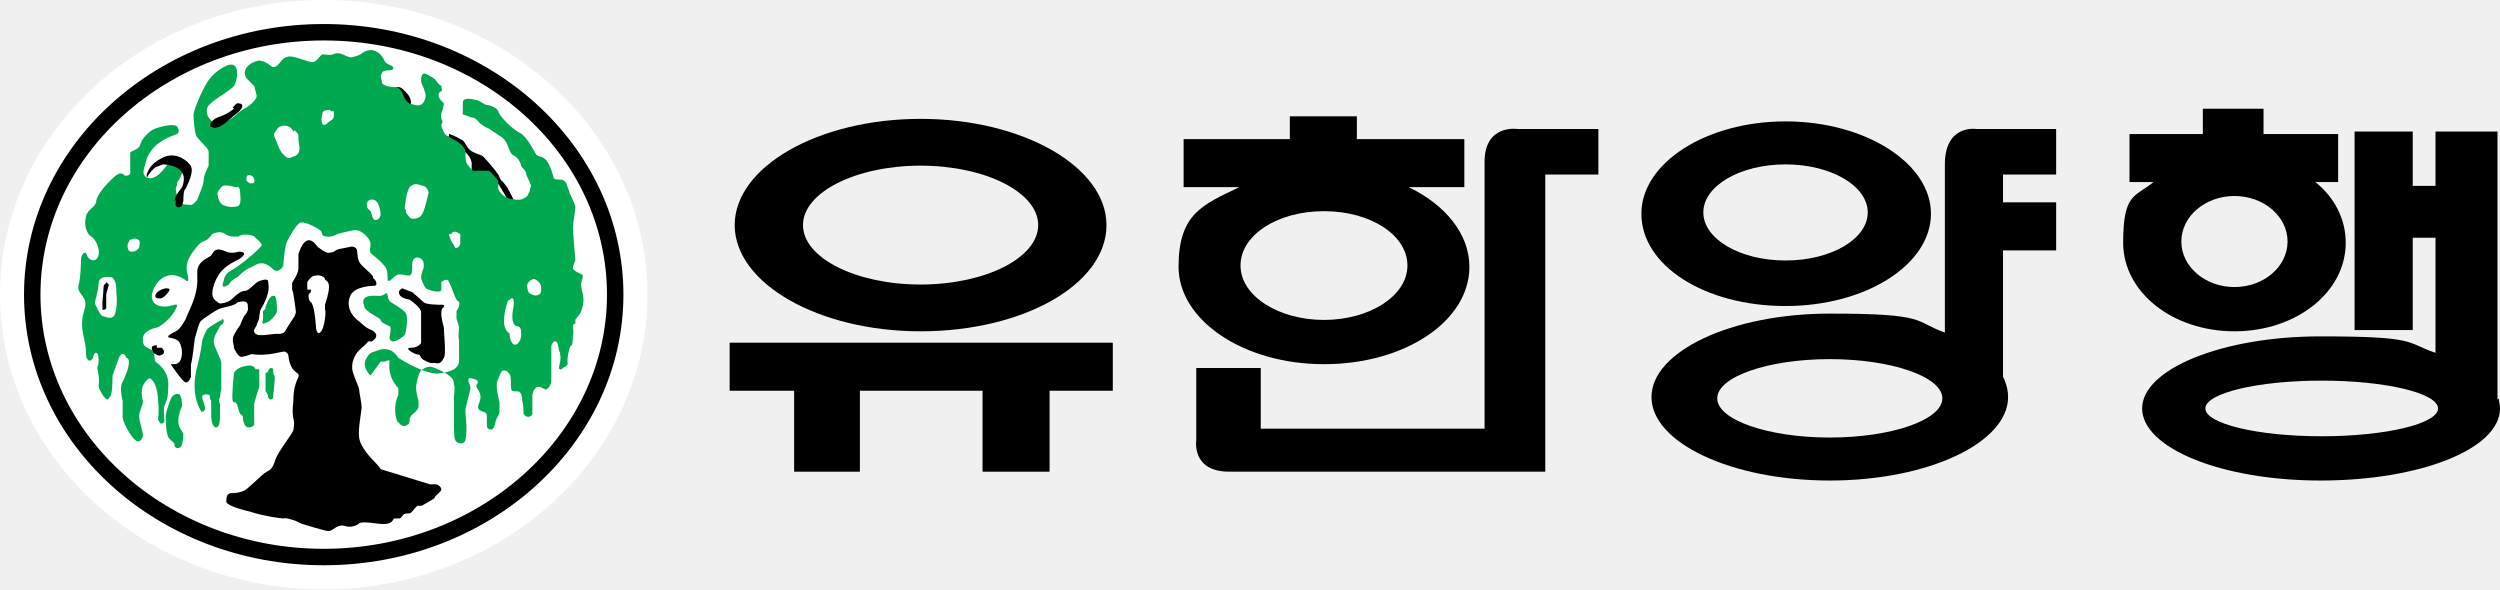
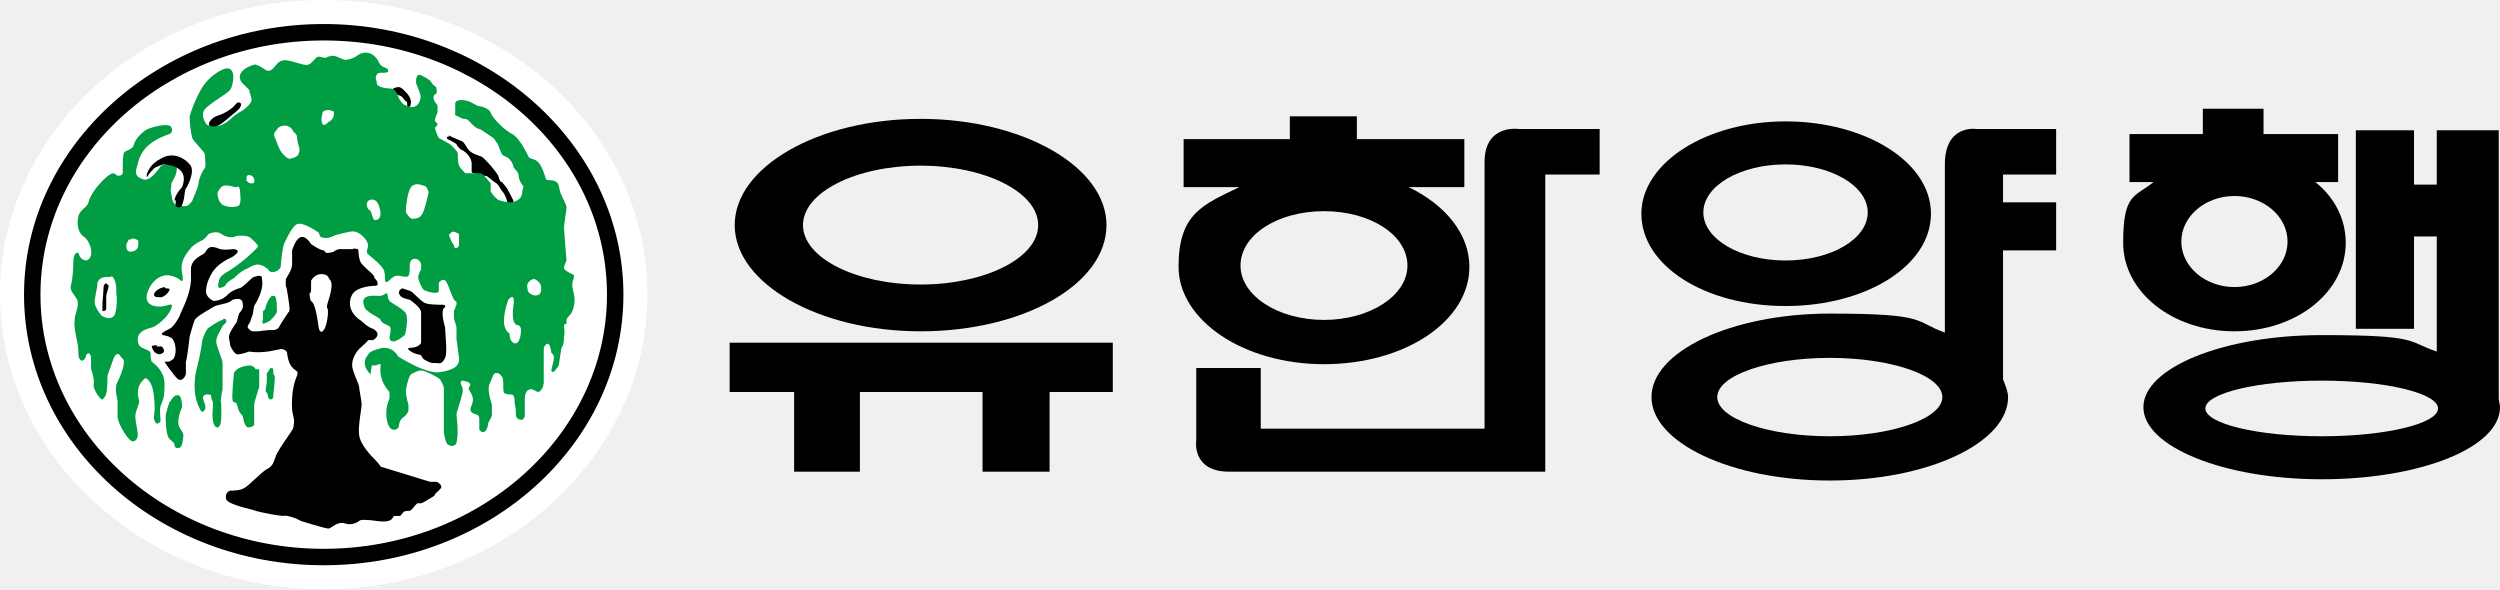
<svg xmlns="http://www.w3.org/2000/svg" version="1.1" viewBox="0 0 197.7 46.6">
  <defs>
    <style>
      .cls-1 {
        fill: #fff;
      }

      .cls-2 {
-         fill: none;
-         stroke: #000;
-         stroke-width: 1.7px;
-       }
- 
-       .cls-3 {
-         fill: #00a94f;
+         fill: #009d42;
      }
    </style>
  </defs>
  <g>
-     <g id="Layer_1">
-       <g>
-         <g>
-           <g>
-             <path d="M188.2,17.4" />
-             <path d="M194.9,20.2" />
-             <path d="M176.7,19.2" />
-             <path d="M168.4,14.4v-3.8h5.8v-2h4.8v2h5.9v3.8h-1.8c1.5,1.2,2.4,2.9,2.4,4.8,0,3.9-3.9,7-8.8,7s-8.8-3.1-8.8-7,.9-3.6,2.4-4.8h-1.8ZM176.7,22.7c2.3,0,4.2-1.6,4.2-3.6s-1.9-3.6-4.2-3.6-4.2,1.6-4.2,3.6,1.9,3.6,4.2,3.6ZM176.7,19.2" />
-             <path d="M197.6,31.5c0,.2.1.5.1.8,0,3.2-6.3,5.7-14.2,5.7s-14.1-2.6-14.1-5.7,6.3-5.7,14.1-5.7,6.7.5,9.1,1.3v-9.1h-1.8v7.3h-4.6v-15.7h4.6v4.3h1.8v-4.3h4.9v21.2ZM183.6,32.2,183.6,34.5c5.1,0,9.2-1,9.2-2.2s-4.1-2.2-9.2-2.2-9.2,1-9.2,2.2,4.1,2.2,9.2,2.2ZM183.6,32.2" />
-           </g>
-           <g>
-             <path d="M129.8,16.9c0-4,5.1-7.3,11.4-7.3s11.5,3.3,11.5,7.3-5.1,7.3-11.5,7.3-11.4-3.2-11.4-7.3ZM141.2,16.9,141.2,20.6c3.6,0,6.5-1.7,6.5-3.8s-2.9-3.8-6.5-3.8-6.5,1.7-6.5,3.8,2.9,3.8,6.5,3.8ZM141.2,16.9" />
-             <path d="M158.5,30c.2.5.3.9.3,1.4,0,3.6-6.3,6.6-14.1,6.6s-14.1-3-14.1-6.6,6.3-6.6,14.1-6.6,6.6.6,9.1,1.5v-13.3c0-3.2,2.5-2.8,2.5-2.8h6.3v3.6h-4.2v2.2h4.2v3.8h-4.2v10ZM144.7,31.4,144.7,34.6c4.9,0,8.9-1.4,8.9-3.1s-4-3.1-8.9-3.1-8.9,1.4-8.9,3.1,4,3.1,8.9,3.1ZM144.7,31.4" />
-           </g>
-           <g>
-             <path d="M122.1,13.8h4.3v-3.6h-6.4s-2.6-.4-2.6,2.6v21.1h-17.7v-4.8h-5.1v5.7s-.4,2.5,2.6,2.5h25V13.8Z" />
-             <path d="M104.7,21" />
-             <path d="M104.7,25.3c3.6,0,6.6-1.9,6.6-4.3s-2.9-4.3-6.6-4.3-6.6,1.9-6.6,4.3,3,4.3,6.6,4.3ZM104.7,21,93.6,14.8v-3.8h8.4v-1.8h5.3v1.8h8.5v3.8h-4.4c2.9,1.4,4.8,3.7,4.8,6.3,0,4.3-5.1,7.7-11.5,7.7s-11.5-3.5-11.5-7.7,1.9-4.9,4.8-6.3h-4.4Z" />
-           </g>
-           <g>
-             <polygon points="57.7 27.1 88 27.1 88 30.9 83 30.9 83 37.3 77.7 37.3 77.7 30.9 68 30.9 68 37.3 62.8 37.3 62.8 30.9 57.7 30.9 57.7 27.1" />
-             <path d="M87.5,17.8c0,4.7-6.6,8.4-14.7,8.4s-14.7-3.8-14.7-8.4,6.6-8.4,14.7-8.4,14.7,3.8,14.7,8.4ZM72.8,17.8,72.8,22.5c5.1,0,9.3-2.1,9.3-4.7s-4.2-4.7-9.3-4.7-9.3,2.1-9.3,4.7,4.2,4.7,9.3,4.7ZM72.8,17.8" />
-           </g>
-         </g>
-         <g>
+     <g id="Layer_2">
+       <g id="_레이어_1">
+         <g id="_로고-화이트">
          <g>
            <g>
-               <path class="cls-1" d="M25.6,44.1c12.8,0,23.1-9.3,23.1-20.8S38.4,2.6,25.6,2.6,2.5,11.8,2.5,23.3s10.3,20.8,23.1,20.8Z" />
-               <path class="cls-1" d="M0,23.3c0,12.9,11.5,23.3,25.6,23.3s25.6-10.5,25.6-23.3S39.8,0,25.6,0,0,10.5,0,23.3ZM5.1,23.3C5.1,13.3,14.3,5.1,25.6,5.1s20.5,8.2,20.5,18.2-9.2,18.2-20.5,18.2S5.1,33.4,5.1,23.3Z" />
+               <path d="M168.4,14.4v-3.8h5.8v-2h4.8v2h5.9v3.8h-1.8c1.5,1.2,2.4,2.9,2.4,4.8,0,3.9-3.9,7-8.8,7s-8.8-3.1-8.8-7,.9-3.6,2.4-4.8h-1.8ZM176.7,22.7c2.3,0,4.2-1.6,4.2-3.6s-1.9-3.6-4.2-3.6-4.2,1.6-4.2,3.6,1.9,3.6,4.2,3.6Z" />
+               <path d="M197.6,31.5c0,.2.1.5.1.7,0,3.2-6.3,5.7-14.1,5.7s-14.1-2.6-14.1-5.7,6.3-5.7,14.1-5.7,6.7.5,9.1,1.3v-9.1h-1.8v7.3h-4.6v-15.7h4.6v4.3h1.8v-4.3h4.9v21.2s0,0,0,0ZM183.6,34.5c5.1,0,9.2-1,9.2-2.2s-4.1-2.2-9.2-2.2-9.2,1-9.2,2.2,4.1,2.2,9.2,2.2Z" />
            </g>
-             <path class="cls-1" d="M25.6,23.3" />
+             <g>
+               <path d="M129.8,16.9c0-4,5.1-7.3,11.4-7.3s11.5,3.2,11.5,7.3-5.1,7.3-11.5,7.3-11.4-3.2-11.4-7.3ZM141.2,20.6c3.6,0,6.5-1.7,6.5-3.8s-2.9-3.8-6.5-3.8-6.5,1.7-6.5,3.8,2.9,3.8,6.5,3.8Z" />
+               <path d="M158.4,30c.2.5.4,1,.4,1.4,0,3.6-6.3,6.6-14.1,6.6s-14.1-3-14.1-6.6,6.3-6.6,14.1-6.6,6.6.6,9.1,1.5v-13.3c0-3.2,2.5-2.8,2.5-2.8h6.3v3.6h-4.2v2.2h4.2v3.8h-4.2v10h0ZM144.7,34.5c4.9,0,8.9-1.4,8.9-3.1s-4-3.1-8.9-3.1-8.9,1.4-8.9,3.1,4,3.1,8.9,3.1Z" />
+             </g>
+             <g>
+               <path d="M122.2,13.8h4.3v-3.6h-6.4s-2.7-.4-2.7,2.6v21.1h-17.7v-4.8h-5.1v5.7s-.4,2.5,2.6,2.5h25V13.8Z" />
+               <path d="M104.7,25.3c3.6,0,6.6-1.9,6.6-4.3s-2.9-4.3-6.6-4.3-6.6,1.9-6.6,4.3,3,4.3,6.6,4.3ZM93.6,14.8v-3.8h8.4v-1.8h5.3v1.8h8.5v3.8h-4.4c2.9,1.4,4.8,3.7,4.8,6.3,0,4.3-5.1,7.7-11.5,7.7s-11.5-3.5-11.5-7.7,1.9-4.9,4.8-6.3c0,0-4.4,0-4.4,0Z" />
+             </g>
+             <g>
+               <polygon points="57.7 27.1 88 27.1 88 31 83 31 83 37.3 77.7 37.3 77.7 31 68 31 68 37.3 62.8 37.3 62.8 31 57.7 31 57.7 27.1" />
+               <path d="M87.5,17.8c0,4.7-6.6,8.4-14.7,8.4s-14.7-3.8-14.7-8.4,6.6-8.4,14.7-8.4,14.7,3.8,14.7,8.4ZM72.8,22.5c5.1,0,9.3-2.1,9.3-4.7s-4.2-4.7-9.3-4.7-9.3,2.1-9.3,4.7,4.2,4.7,9.3,4.7Z" />
+             </g>
          </g>
          <g>
            <g>
-               <path d="M25.6,44.7c-13.1,0-23.7-9.6-23.7-21.4S12.5,1.9,25.6,1.9s23.7,9.6,23.7,21.4-10.6,21.4-23.7,21.4ZM25.6,3.2C13.3,3.2,3.2,12.2,3.2,23.3s10.1,20.1,22.4,20.1,22.4-9,22.4-20.1S38,3.2,25.6,3.2Z" />
-               <path class="cls-2" d="M25.6,23.3" />
+               <path class="cls-1" d="M25.6,44.1c12.8,0,23.1-9.3,23.1-20.8S38.4,2.6,25.6,2.6,2.5,11.8,2.5,23.3s10.3,20.8,23.1,20.8h0Z" />
+               <path class="cls-1" d="M0,23.3c0,12.8,11.5,23.3,25.6,23.3s25.6-10.5,25.6-23.3S39.8,0,25.6,0,0,10.5,0,23.3ZM5.1,23.3C5.1,13.3,14.3,5.1,25.6,5.1s20.5,8.2,20.5,18.2-9.2,18.2-20.5,18.2S5.1,33.4,5.1,23.3Z" />
            </g>
-             <path d="M32.2,8.3s0,.2.1.2c.1,0,.2-.2.2-.4,0-.5-.5-.9-.5-.9,0,0-.3-.4-.6-.3-.5.1-.4.3-.3.4,0,.1.4.2.6.3.2.1.3.4.4.4,0,0,.1.2.1.2Z" />
-             <path d="M35.5,10.8c-.2,0-.2.1-.1.2,0,0,.6.3.7.4,0,.1.3.4.3.4,0,0,.8.3.9,1.1,0,0,0,.6,0,.7.1.2.6.1.6.2,0,0,.2,0,.3.1.2,0,.3,0,.4,0,0,0,.4.3.5.4.3.1.5.6.6.7,0,.1.3.4.4.8,0,.1.2.3.2.3,0,0,0,0,.2,0,.1,0,.1-.2.1-.3,0-.1-.5-1-.5-1,0,0-.3-.4-.4-.5-.1,0-.1-.1-.3-.5-.2-.3-1.1-1.4-1.3-1.5-.2-.1-.7-.2-1-.5-.2-.2-.3-.5-.5-.7-.2-.1-.9-.5-1.1-.5Z" />
-             <path class="cls-3" d="M30.5,23.2s-.2.2-.5.2c-.3,0-1.6-.2-1.2.8,0,0,0,.2.3.4.3.3.9.5,1,.7,0,.2.5.4.7.5.2,0,0,.9,0,.9,0,0,0,.3.3.3.3,0,.8-.4.9-.5.1-.1.3-1.4.1-1.7-.1-.3-1.1-.8-1.3-1-.2-.3-.1-.5-.2-.6,0,0-.1,0-.1,0Z" />
-             <path d="M31.8,22.8s-.4.2-.2.5c.1.3.8.4.8.4,0,0,.9.6.9,1s0,1.1,0,1.2,0,1,0,1.2c0,.1-.3.4-.8.4,0,0-.5,0,0,.3.4.3.7.2.7.3,0,0,.1.2.2.3,0,0,.6.4.9.3.3,0,.5.2.8-.4.2-.3,0-1.9,0-2.4-.2-.7-.2-1-.2-1.1,0-.5.2-.5.2-.5,0,0,.1-.2-.1-.2-.3,0-1.3,0-1.5-.2-.2-.2-.8-.7-.9-.8,0,0-.8-.3-.8-.3Z" />
-             <path class="cls-3" d="M21.7,23.4h-.2c0,0-.3.2-.5.9,0,.2-.1.2-.2.3,0,.1,0,.6,0,.6,0,0-.1.4,0,.4s.5-.2.5-.2c0,0,.6-.5.6-.8,0-.2,0-1.2-.2-1.2Z" />
-             <path d="M25.8,20s.4,0,.6-.1c.3-.2.4-.2.4-.2l1-.2s.3,0,.4.2c.1.2,0,.5.2,1,.2.4,1.1,1,1.1,1.2,0,.2,0,0,.2.3.2.4-.1.4-.1.4,0,0-1.6,0-1.9.8,0,0-.6,1.1.8,2.1,0,0,.5.5.9.6,0,0,.8.4,0,.9h-.3c0,.1-.4.4-.7.7-.3.3-.7,1-.5,1.7.2.7.5,1.2.5,1.4s.2,1.1.2,1.4-.3,1.7-.2,2.4c.1.8,1,1.7,1.3,2,.3.3.4.5.4.5,0,0,3.6,1.1,3.9,1.2.3,0,.4,0,.5,0,.1,0,.4.2.4.4s-.5.5-.5.6c0,0,0,.1-.2.2,0,0-.8.5-.9.5-.2,0-.2,0-.3,0,0,0-.2.2-.2.2,0,0-.2.3-.4.4-.2,0-.4,0-.5.1,0,0-.2.3-.3.3-.1,0-.3,0-.4,0-.2,0,0,.6-1.4.4-1.4-.2-1.4,0-1.4,0,0,0-.5.4-1.1.2-.6-.2-1,.4-1.3.4-.3,0-2.2-.6-2.2-.6l-.4-.2s-.8-.3-1-.2c-.2,0-1.6-.2-2.5-.5-.8-.2-1.9-.5-2-.8,0-.3,0-.6.3-.7.2,0,.7,0,1.1-.2.3-.1,1.4-1.3,1.8-1.5.4-.2.5-.4.7-1,.2-.6,1.4-2.1,1.4-2.3.2-1-.2-.7,0-2.3,0-1.8.7-1.9.3-2.2-.3-.2-.6-.5-.7-1.4,0,0,0-.2-.3-.3-.3,0-1.4.4-2.6.2,0,0-.8.3-.9.2-.1,0-.4-.4-.5-.7,0-.3-.2-.6,0-1,.2-.4.5-.8.5-.8,0,0,.1-.3.3-.7,0,0,.4-.4.3-.7,0-.3,0-.6-.8-.4,0,0-.1.1-.3.2-.2.1-.8.2-1.1.3-.3.1-1,.6-1,.6,0,0-.5.3-.6.5-.1.2-.4,1.3-.4,1.3,0,0-.2,1.8-.3,2,0,.2,0,1,0,1,0,0-.2.6-.5.4-.3-.2-1.1-1.4-1.1-1.4,0,0,0,0,.2,0,.2,0,.3,0,.5-.2.3-.4.2-1.2,0-1.5-.1-.3-.8-.4-.8-.4,0,0-.1,0-.1-.1,0-.1.4-.3.6-.4.3-.1.7-.8.8-1,.1-.4,1-1.8.9-3.3,0,0,0-.1,0-.5.1-.8.9-1,1.1-1.2.2-.3.3-.7,1.2-.3.4.2,1,0,1,0,0,0,.9,0,0,.6-.4.2-1.3.6-1.7,1.4-.2.3-.6,1.3-.3,1.7.2.3.5.4.5.4,0,0,.6,0,1-.4.4-.4.7-.6,1-.6.3,0,.9-.8,1.2-.8,0,0,.5-.2.6,0,0,.3.3.8-.6,2.3,0,0-.1.4-.1.6s-.2.5-.2.6-.3.4-.2.5c0,.2.3.3.4.3.1,0,.4,0,.4,0,0,0,.8-.1.9-.1s.3,0,.3,0c0,0,.4,0,.5-.3.1-.2.7-1.1.7-1.1,0,0,0,0,.1-.3,0-.1-.2-1.7-.3-1.8,0,0,0-.4,0-.5,0-.1.5-.7.5-1.2,0,0,0-.8,0-1.1.1-.3.6-1.9,1.5-.6,0,0,.7.6,1,.5ZM24.6,22.9c0,.4-.2.2-.2.5,0,.4.2.5.2.5.3.3.4,2.1.4,2.1,0,0,.1.6.4.2.3-.4.4-1.7.3-1.7,0,0,0-.4,0-.4.6-1.8.2-1.8,0-2,0-.2-.4-.4-.8-.3-.3,0-.6.5-.6.5,0,.2,0,.3,0,.6Z" />
-             <path class="cls-3" d="M21.2,29.4s0-.2.2-.3c0,0,.2,0,.2.1,0,.2,0,.4.1.5.1.1-.1,1.5-.1,1.7,0,.2-.3.3-.4,0,0-.3-.2-.4-.2-.5,0-.1,0-.6,0-.8s0-.6,0-.6Z" />
-             <path class="cls-3" d="M20.2,29.2s0-.2-.4-.3c0,0-1,0-1.3.6,0,0-.2,1.9-.1,2.2.1.2.1,0,.3.2.1.1.1.4.2.6,0,.2.3.4.3.4,0,0,0,.8.4.9,0,0,.4,0,.5-.2,0-.3,0-.6,0-.6,0,0,0-.2,0-.4,0-.2,0-.4,0-.6s.4-1.4.4-1.4c0-1.1,0-1.3,0-1.4Z" />
-             <path class="cls-3" d="M17.6,25.3c-.2,0-1.1.6-1.2.7,0,.1-.1,0-.4.9-.1.5,0,.5-.5,2.5-.4,2,.4,3.1.4,3.1,0,0,.1.2.3-.1.1-.3-.3-.9-.2-1.1.2-.2.6-.1.6,0,0,.3,0,.2.1.4,0,.2,0,.8,0,1,0,.2,0,1.1.4,1.1.3,0,.3-.8.3-.8,0-.5,0-.9,0-.9,0-.4-.2-.3,0-.7,0-.2.1-.6.1-.6,0,0,0-1.8,0-2.1,0-.3-.6-1.3-.6-1.7,0-.4.3-.8.5-1.2.2-.3.2,0,.3-.4,0-.2-.2-.2-.2-.2Z" />
-             <path class="cls-3" d="M29.3,29.7c-.8-.8-.3-1.4-.3-1.4.2-.3.2-.4.9-.6,1.1-.4,1.6.6,1.6.6,2.6,1.6,3.4,1.2,3.4,1.2,0,0,.4,0,1-.3.5-.3.4-.8.4-.8v-1.6c-.1,0,0-.8,0-.9s-.2-.7-.2-.7c0,0,0-.4,0-.6.1-.1.4-.7.1-.8-.2-.1-.5-1.2-.7-1.5-.1-.4-.6,0-.6,0,0,.1,0,.3,0,.6,0,.3-.8.1-1,0-.3,0-.5-.6-.6-.9,0-.3.1-.6.2-.8,0-.2.1-.6-.3-.8-.3-.1-.6,0-.6.5,0,.4,0,.7-.1.8-.1.2-.5,0-.9,0-.4,0-.7.6-.9.5-.1,0,0-.3-.1-.8-.1-.5-1.1-1.2-1.3-1.4-.1-.2,0-.4,0-.7,0-.3-.3-.6-.3-.6,0,0-.4-.5-.9-.5-.3,0-1.4.3-1.4.3,0,0-.5.3-.9.2-.4,0-.3-.3-.4-.4,0-.1-1.2-.8-1.6-.7-.3,0-.9,1.1-1.1,1.5-.2.4-.3,1.9-.3,1.9,0,0-.1.3-.4.4-.3.1-.5-.2-.5-.2-.9-.8-1.4-.1-1.8,0-.4.2-.7.5-.9.7-.6.3-.7.6-.7.6-.8.5-.4-.3-.4-.3,0-.4.4-.7.4-.7,1.1-.6,2.5-1.9,2.6-2.1,0-.2-.4-.5-.6-.7-.3-.2-1.1-.2-1.2,0-.1,0-.7.1-1.1-.2-.4-.3-1,0-1,0,0,0-.3.4-.5.5-.3.1-.5.2-.8.6-.3.4-.9,1-.7,2,.3,1-.2.5-.2.5-1.5-1-2.5.4-2.6,1.3,0,.9,1,.9,1.4.8.4-.1.6-.2.6,0-.3.9-1.4,1.7-1.6,1.7-1.3.3-1.1,1-1.1,1,0,0,0,.4.2.5.2.2.8.3.7.5,0,.6.1.7.1.7,1.2.9,1,1.8,1,2.1,0,.9-.2,1.1-.3,1.4-.1.3,0,.9,0,1.2,0,.2-.3.2-.3.2,0,0,0,0-.2-.3,0-.2.1-.5,0-1.6-.1-1.6-.7-1.7-.7-1.7-.8.6-.6,1.4-.5,1.8,0,.4-.3.8-.3,1.2s.3,1.2.3,1.5-.3.7-.6.4c-.3-.2-1.1-1.5-1-2,0-.4,0-1.1,0-1.1-.3-1.2,0-1.5,0-1.5.9-1.9.3-1.9.3-1.9-.3-.7-.6,0-.6,0l-.5,1.4s0,1.2-.1,1.4c0,.2-.2.4-.3.5-.2,0-.7-.8-.7-1.1.1-.7-.1-1.2-.1-1.4s.1-.1.1-.7-.3-.6-.4-.3c0,.3-.3.5-.4.4-.2-.2-.2-.3-.2-.7,0-.7-.4-1.7-.3-2.4,0-.7.4-1.1.2-1.7-.2-.4-.6-.7-.5-1.1.2-.7.2-1.9.2-2,0-.2.1-.7.4-.6,0,0,.1.3.2.4.2.2.5.3.7,0,.3-.4,0-1.4-.5-1.7-.3-.2-.6-.8-.4-1.6.1-.5.7-.7.8-1.1,0-.4.4-1,1.2-1.8.8-.8.9-.4,1.1-.3.1,0,.5,0,.4-.4,0-.3,0-1.2,0-1.4,0-.2.7-.2.8-.7.1-.4.6-.9.9-1.1.3-.2,1.7-.6,2-.3.3.4,0,.6,0,.6-2.4.8-2.4,2.1-2.6,2.7-.2.6.2.8.5.8.4,0,.9-.5,1.2-.9.2-.4.8-.4,1.3-.1.1,0,.2.4-.3,1.2-.2.2,0,.2-.2.6,0,.2.1.6.1.6,0,0,0,.3.2.5.2.2.7.2.9.2.2,0,.4-.3.5-.4,0-.1.5-1.1.5-1.5s.3-1,.4-1.2c0-.2,0-.8,0-1.1,0-.3-.9-1-1-1.3-.1-.3-.2-1.2-.2-1.6s.8-2.3,1.3-2.9c.5-.6,1.1-.9,1.1-.9,1.4-.8,1.1,1.1.8,1.5-.3.4-1.9,1.2-2.1,1.7-.2.5.2,1,.4,1.1.2,0,.8.1,1.1,0,.8-.4.6-.5,1.4-1,.6-.3,1-.8,1-1,0-.1-.2-.8-.2-.8l-.6-.6c-.6-.9.8-1.5,1.1-1.4.6.1.8.5,1,.5.5,0,.6-.7,1.1-.8.5-.2,1.7.5,2.1.4.3-.1.5-.5.7-.6.3,0,.6.1.8,0,.1,0,.3-.2.8,0,.4.2.7.3.8.2.2,0,.6-.2.6-.2,1-.8,1.7,0,1.9.5.2.4.7.3.7.6,0,.3-.8,0-.9.4-.2.3,0,.4,0,.7,0,.3.8.4,1.1.4s.5.4.5.4c0,0,.2.7.6.9.2,0,.7.3,1,0,.3-.3.3-.8.2-.9,0-.2-.3-.7-.3-.9,0-.2,0-.8.5-.5.2.1.6.3.7.5.2.3.3.3.4.4,0,.1.1.4,0,.4,0,0-.2.1-.2.2-.1.4.3.6.4.8,0,.1-.1.5-.1.5,0,0-.2.4-.1.6,0,.2.1.2.1.3s-.1.2-.1.3c0,.1.2.7.4.8.1.1.8.4,1,.6.2.1.4.4.5.6,0,.2,0,.8.1,1,.1.2.4.5.5.6.2,0,.7,0,.7,0,0,0,.3,0,.5,0,.2,0,.7.7.8.8,0,.2,0,.4,0,.6,0,.2.4.6.6.7.2.1.7.2,1,.2.3,0,.6-.2.7-.3,0,0,.1-.2.2-.4,0-.3.2-.4,0-.6,0-.2-.3-.6-.3-.8,0-.2-.3-.4-.4-.6,0-.2-.2-.5-.3-.6-.2-.2-.3-.2-.4-.3-.2-.1-.3-.7-.5-1-.2-.3-.4-.4-.4-.4l-.6-.4s-.4-.3-.5-.3c-.1,0-.6-.4-.6-.4,0,0-.3-.4-.5-.4s-.1,0-.6-.2c-.3,0-.2-.2-.2-.3,0,0,0-.4,0-.4,0,0,0,0,0-.3,0-.4.7-.3,1-.2.3,0,.7.4.9.4s.8.2.9.5c.1.4,1.1,1.4,1.7,1.7.6.3,1.2,1.6,1.3,1.7,0,.1.4.2.4.2.7.2.9,1.5,1,1.7.2.2.6,0,.8.2.2.1.2.3.4.8.1.4.5,1,.5,1.3,0,.2-.2,1.4-.2,1.6,0,.2.2,2.6.2,2.6,0,0-.2.4-.2.6s.7.5.7.5c0,0,.2,0,0,.5-.2.8.4,1.1,0,2.3-.1.4-.5.7-.5.8,0,.1,0,.2,0,.3,0,0-.2,0-.2.2,0,0,.1.5,0,.8,0,.3,0,.7-.2.8-.1.1-.3,1.2-.2,1.3,0,.2-.2.3-.4.4-.1.2-.3.1-.3,0s.2-.8.1-1c0-.2,0-.2-.1-.4,0-.1-.1-.5-.1-.5-.2-.5-.5,0-.5.2,0,0,0,.4,0,.8,0,.4,0,1.4,0,1.8s-.2.7-.4.8c-.2,0-.5-.3-.7-.2-.1,0-.4.3-.4.7,0,.4,0,.9,0,1.4-.1.4-.6.3-.7,0,0-.3,0-.6-.1-1,0-.4-.1-.6-.2-.7-.1-.1-.4,0-.6-.1-.2-.1,0-1.1-.2-1.3-.2-.3-.3-.3-.5-.3-.2,0-.3.5-.5.9-.1.5.2,1.6.2,1.6v.5s0,.1,0,.3c0,.1-.3.6-.3.7,0,.1-.1.4-.1.4-.2.5-.6.2-.6,0,0-.1,0-.3,0-.8s-.6-.2-.7-.7c0-.2.2-.5.2-.8,0-.3-.2-.6-.2-.6-.3-.4,0-.4,0-.6-.1-.2-.2-.2-.6-.3-.3,0-.1.4-.1.4,0,0,.1.2.1.4,0,.2-.4,1.5-.4,1.8,0,.3.2,1.5,0,2.3-.1.4-.7.3-.8,0-.1-.2-.1-.9-.1-.9,0,0,0-.7,0-1s0-.6,0-.8c0-.2,0-.5,0-.7,0-.2.1-.8,0-1,0-.3-.1-.5-.4-.7-.2-.2-1.2-.7-1.5-.7s-.6.2-.7.3c-.2.2-.4,1.1-.4,1.3,0,.5.2,1.1.2,1.1,0,0,0,0,0,.5-.2.5-.6.5-.7.9,0,.3,0,.4-.2.5-.2.2-.5,0-.5,0l-.3-.3c-.4-1.2.1-2,.1-2.1,0-.1,0-.5,0-.5-.9-1-.7-1.9-.7-2.1s-.1-.1-.4,0c-.2,0-.3,0-.3,0ZM40.2,23.7s-.5,1.3-.3,2.1c.2.6.4.5.4.6,0,0,0,.5.2.7,0,.1.3.3.5,0,0,0,.3-.3.2-.9,0-.4-.3-.4-.3-.4,0,0-.6,0-.3-1.5,0,0,.2-1.2-.4-.5ZM41.7,22.7s0,.4.2.5c0,0,.4.3.7.1.2,0,.2-.4.2-.5s0-.3-.2-.5c-.2-.2-.4-.3-.5-.2-.1,0-.5.3-.4.6ZM35.6,18.5s-.2,0,0,.3c0,.2.3.6.3.6,0,0,.1.3.2.2.2,0,.3-.3.3-.3v-.8c-.1,0-.5-.4-.7,0ZM32.1,16.6v.2s.3.5.5.5c.2,0,.6,0,.8-.4.2-.3.5-1.7.5-1.7,0,0-.1-.4-.4-.5-.2,0-.6-.3-1,0-.4.3-.5,1.8-.5,1.8ZM29,16.1s0,.4.2.5c.2.1.2.6.3.6,0,0,0,.2.2.2.1,0,.6-.1.3-1-.2-.8-.7-.6-.7-.6,0,0-.2,0-.3.3ZM10.3,18.9l-.2.4s-.1.6.3.6.5-.2.6-.3c0-.1.1-.5,0-.6-.4-.3-.7,0-.7,0ZM8.8,21.9h-.4c0,0-.6,0-.6.5,0,.5-.3,1.4-.3,1.6.1.2.4.9.6,1,.2,0,.6.3.9,0,.2-.2.3-1.3.2-1.8,0-.5,0-1.1-.4-1.3ZM18.6,14.8s-.9-.3-1.1,0c-.2.2-.3.4-.3.5,0,0,0,.6.4.9,0,0,.6.3,1.2.1,0,0,.3,0,.2-.9,0-.8-.3-.6-.3-.6ZM19.5,14.3s.2.2.3.2c0,0,.2,0,.2,0,0,0,.2-.1.1-.3,0-.2-.2-.3-.2-.3,0,0-.5-.3-.4.4ZM23.2,10.4c-.2-.5-.8-.6-1.2-.3-.2.3-.4.4-.3.7.2.4.3.9.6,1.3.2.2.5.6.8.3.1,0,.4-.1.5-.3.2-.5,0-.5,0-1.2,0-.3,0-.3-.3-.6ZM26.1,8.7c-.2,0-.5,0-.6.2,0,0,0,0,0,.1-.1.3-.1.6,0,.8,0,.1.2.1.3,0,0,0,.1,0,.1-.1,0,0,.2-.1.3-.2,0,0,0,0,0,0,.2-.1.2-.3.2-.4,0,0,0,0,0,0,0,0,0,0,0-.1,0,0,0-.1,0-.2,0,0,0,0-.2,0,0,0,0,0,0,0" />
-             <path d="M18.4,8.5c.3-.3.3-.4.6-.3.2,0,.3.3-.2.7-.5.4-1,.9-1.4,1.1-.4.2-1,.1-.7-.3.4-.6.8-.3,1.8-1.1Z" />
-             <path class="cls-3" d="M13.4,31.8s-.3.9-.3,1.1c0,.2,0,1.5.3,1.8.3.3.4.3.4.5s.2.3.4.2c.2,0,.3-.7.3-1,0-.3-.4-.5-.4-1.1,0-.6.3-1.2.3-1.2,0,0,0-.7-.2-.9-.3-.2-.7.2-.7.4,0,0,0,0,0,0Z" />
-             <path d="M12.4,27.3s-.4,0-.4.2.2.5.3.5c.3.2.4.1.6,0,.2-.2-.1-.5-.1-.5h-.4Z" />
-             <path d="M8.4,22.4s-.1,0-.2.2c0,.2-.1,1.3-.1,1.3,0,0,0,.5,0,.6.1,0,.3,0,.3-.2,0-.2,0-.9,0-1s.2-.7.2-.8c0,0-.2-.2-.2-.2Z" />
-             <path d="M13.1,22.8s.4,0,.3.1c0,.2-.5.7-.7.7-.2,0-.5,0-.4-.3.2-.4.8-.5.8-.5Z" />
-             <path d="M13.9,15.8c0,.4-.1.5.2.6.3,0,.3-.2.4-.5,0-.3,0-.9.2-1,0-.1.8-1.4.3-1.9-.4-.5-1.3-1-2.2-.5-1,.5-1.1,1.1-1.2,1.3,0,.2,0,.3.1.1.1-.2.4-.5.5-.6.1-.1.7-.3.7-.3,0,0,2.2,0,1.5,1.8,0,0-.6.7-.6,1.1Z" />
+             <g>
+               <path d="M25.6,44.7c-13.1,0-23.7-9.6-23.7-21.4S12.6,1.9,25.6,1.9s23.7,9.6,23.7,21.4-10.6,21.4-23.7,21.4ZM25.6,3.2C13.3,3.2,3.2,12.2,3.2,23.3s10.1,20.1,22.4,20.1,22.4-9,22.4-20.1S38,3.2,25.6,3.2Z" />
+               <path d="M32.2,8.3s0,.2.1.2c.1,0,.2-.2.2-.4,0-.5-.5-.9-.5-.9,0,0-.3-.4-.6-.3-.5.1-.4.3-.3.4,0,.1.4.2.6.3s.3.4.4.4.1.2.1.2Z" />
+               <path d="M35.5,10.8c-.2,0-.2.1-.1.2,0,0,.6.3.7.4,0,.1.3.4.3.4,0,0,.8.3.9,1.1,0,0,0,.6,0,.7.1.2.6.1.6.2,0,0,.2,0,.3.1.2,0,.3,0,.4.1,0,0,.4.3.5.4.3.1.5.6.6.7s.3.4.4.8c0,.1.2.3.2.3,0,0,0,.1.2,0,.1,0,.1-.2.1-.3,0-.1-.5-1-.5-1,0,0-.3-.4-.4-.5-.1,0-.2-.1-.3-.5-.2-.4-1.1-1.4-1.3-1.5-.2-.1-.7-.2-1-.5-.2-.2-.3-.5-.5-.7-.2-.1-1-.4-1.1-.5h0Z" />
+               <path class="cls-2" d="M30.5,23.2s-.2.2-.5.2-1.6-.2-1.2.8c0,0,0,.2.3.4.3.3.9.5,1,.7,0,.2.5.4.7.5s0,.9,0,.9c0,0,0,.3.3.3.3,0,.8-.4.9-.5.1-.1.3-1.4.1-1.7-.1-.3-1.1-.8-1.3-1-.2-.3-.1-.5-.2-.6,0,0-.1,0-.1,0h0Z" />
+               <path d="M31.8,22.8s-.4.2-.2.5c.1.3.8.4.8.4,0,0,.9.6.9,1s0,1.1,0,1.2,0,1,0,1.2c0,.1-.3.4-.8.4,0,0-.5,0,0,.3.5.3.7.2.8.3,0,0,.1.2.2.3,0,0,.6.4.9.3.3,0,.5.2.8-.4.2-.4,0-1.9,0-2.4-.2-.7-.2-1-.2-1.1,0-.5.2-.5.2-.5,0,0,.1-.2-.2-.2-.3,0-1.3,0-1.5-.2-.2-.1-.8-.7-.9-.8s-.8-.3-.8-.3Z" />
+               <path class="cls-2" d="M21.7,23.4h-.2c0,0-.3.2-.5.9,0,.2-.1.2-.2.3,0,.1,0,.6,0,.6,0,0-.1.4,0,.4s.5-.2.5-.2c0,0,.6-.5.6-.8,0-.2,0-1.2-.2-1.2Z" />
+               <path d="M25.8,20s.4,0,.6-.1c.2-.2.5-.2.5-.2h1c0-.1.3,0,.4,0,.1.2,0,.5.2,1,.2.4,1.1,1,1.1,1.2,0,.2,0,0,.2.3.2.4-.1.4-.1.4,0,0-1.6,0-1.9.8,0,0-.6,1.1.8,2,0,0,.5.5.9.6,0,0,.8.4,0,.9h-.4c0,.1-.4.4-.7.7-.3.3-.7,1-.5,1.6.2.7.5,1.2.5,1.4s.2,1.1.2,1.4-.3,1.7-.2,2.4c.1.8,1,1.7,1.3,2,.3.3.4.5.4.5,0,0,3.6,1.1,3.9,1.2.2,0,.4,0,.5,0s.4.2.4.4-.5.5-.5.6c0,0,0,.1-.2.2,0,0-.8.5-.9.5-.2,0-.2,0-.3,0,0,0-.2.2-.2.2,0,0-.2.3-.4.4-.2,0-.4,0-.5.1,0,0-.2.3-.3.3-.1,0-.4,0-.4,0-.2,0,0,.6-1.4.4s-1.4,0-1.4,0c0,0-.5.4-1.1.2-.6-.2-1,.3-1.3.4-.3,0-2.2-.6-2.2-.6l-.4-.2s-.8-.3-1-.2c-.2,0-1.6-.2-2.5-.5-.8-.2-1.9-.5-2-.8-.1-.3,0-.6.3-.7.2,0,.8,0,1.1-.2.3-.1,1.4-1.3,1.8-1.5.4-.2.5-.4.7-1,.2-.6,1.4-2.1,1.4-2.3.2-1-.2-.7-.1-2.3.1-1.8.7-1.9.3-2.2-.3-.2-.6-.5-.7-1.4,0,0,0-.2-.4-.3-.3,0-1.4.4-2.6.2,0,0-.8.3-1,.2-.1,0-.4-.4-.5-.7,0-.3-.2-.6,0-1,.2-.4.5-.8.5-.8,0,0,.1-.3.2-.7,0,0,.4-.4.3-.7,0-.3-.1-.6-.8-.4,0,0-.1.1-.3.2-.2.1-.8.2-1.1.3-.2.1-1,.6-1,.6,0,0-.5.3-.6.5-.1.2-.4,1.3-.4,1.3,0,0-.2,1.8-.3,2,0,.2,0,1,0,1,0,0-.2.6-.6.4-.3-.2-1.1-1.4-1.1-1.4,0,0,0,0,.2,0s.2,0,.5-.2c.3-.4.2-1.2,0-1.5-.1-.3-.8-.4-.8-.4,0,0-.1,0-.1-.1,0-.1.4-.3.6-.4.3-.1.7-.8.8-1,.1-.4,1-1.8.9-3.3,0,0,0-.1,0-.5.1-.8.9-1,1.1-1.2.2-.3.3-.7,1.2-.3.4.1,1,0,1,0,0,0,.9,0,0,.6-.4.2-1.3.6-1.7,1.4-.2.3-.6,1.3-.3,1.7.2.3.5.4.5.4,0,0,.6,0,1-.4.4-.4.7-.5,1-.6.3,0,1-.9,1.2-.9,0,0,.5-.2.6,0,0,.3.3.8-.6,2.3,0,0-.1.5-.1.6s-.2.5-.2.6-.3.4-.2.5c.1.2.3.3.4.3.1,0,.4,0,.4,0,0,0,.8-.1.9-.1s.3,0,.3,0c0,0,.4,0,.5-.3.1-.2.7-1.1.7-1.1,0,0,.1,0,.1-.3,0-.1-.2-1.7-.3-1.8,0,0,0-.4,0-.5,0-.1.5-.7.5-1.2,0,0,0-.8,0-1.1.1-.3.6-1.9,1.5-.5,0,0,.7.5,1,.5h0ZM24.6,22.9c0,.4-.2.2-.1.5,0,.4.2.5.2.5.3.3.5,2,.5,2,0,0,.1.6.4.2.3-.4.4-1.6.3-1.7s0-.4,0-.4c.6-1.8.2-1.8.1-2,0-.2-.4-.4-.8-.3s-.6.5-.6.5c0,.2,0,.3,0,.6Z" />
+               <path class="cls-2" d="M21.2,29.4s.1-.2.2-.3c0,0,.2,0,.2.1,0,.2,0,.4.1.5.1.1-.1,1.5-.1,1.7,0,.2-.3.3-.4,0,0-.3-.2-.4-.2-.5,0-.1.1-.6.1-.8s0-.6,0-.6h0Z" />
+               <path class="cls-2" d="M20.2,29.2s0-.2-.4-.3c0,0-1,0-1.3.6,0,0-.2,1.9-.1,2.2.1.2.1,0,.3.2.1.2.1.4.2.6.1.2.3.4.3.4,0,0,.1.8.4.9,0,0,.4,0,.5-.2,0-.3,0-.6,0-.6,0,0,0-.2,0-.4,0-.2,0-.4,0-.6s.4-1.4.4-1.4c0-1.1,0-1.3,0-1.4h0Z" />
+               <path class="cls-2" d="M17.6,25.3c-.2,0-1.1.6-1.2.7,0,.1-.1,0-.4.9-.1.5,0,.5-.5,2.5-.4,2,.4,3.1.4,3.1,0,0,.1.2.3-.1s-.3-.9-.1-1.1c.2-.2.6-.1.6,0,0,.2,0,.2.1.4s0,.8,0,1c0,.2,0,1.1.4,1.1.3,0,.3-.8.3-.8,0-.5,0-.9,0-.9,0-.4-.1-.3,0-.7,0-.2.1-.6.1-.6,0,0,0-1.8,0-2.1,0-.3-.5-1.3-.5-1.7,0-.4.3-.8.5-1.2.2-.3.2-.1.3-.4,0-.2-.2-.2-.2-.2h0Z" />
+               <path class="cls-2" d="M29.3,29.6c-.8-.8-.3-1.4-.3-1.4.2-.3.2-.4.9-.6,1.1-.4,1.6.6,1.6.6,2.6,1.6,3.4,1.2,3.4,1.2,0,0,.4,0,1-.3.5-.3.4-.8.4-.8l-.2-1.5s0-.8,0-.9-.2-.7-.2-.7c0,0,0-.5,0-.6,0-.1.4-.7.1-.8-.2-.1-.5-1.2-.7-1.5-.2-.4-.6,0-.6.1,0,.1,0,.3,0,.6,0,.3-.8.1-1,0-.3,0-.5-.6-.6-.9s.1-.6.2-.8c0-.2.1-.6-.3-.8-.3-.1-.6,0-.6.5,0,.4,0,.7-.1.8-.1.2-.5,0-.9,0-.4,0-.7.6-.9.5-.1-.1,0-.3-.1-.8-.1-.5-1.1-1.2-1.3-1.4s0-.4,0-.7c0-.3-.3-.6-.3-.6,0,0-.4-.5-.9-.5-.3,0-1.4.3-1.4.3,0,0-.5.3-.9.2-.4,0-.3-.3-.4-.4-.1-.1-1.2-.8-1.6-.7-.4,0-.9,1.1-1.1,1.5-.2.4-.3,1.9-.3,1.9,0,0-.1.3-.5.4-.4.1-.5-.2-.5-.2-.9-.8-1.4-.1-1.8,0-.4.2-.7.5-.9.7-.6.3-.7.6-.7.6-.8.5-.5-.3-.5-.3,0-.4.5-.7.5-.7,1.1-.6,2.5-1.9,2.6-2.1,0-.2-.4-.5-.6-.7-.2-.2-1.1-.2-1.2-.1-.1.1-.7.1-1.1-.2-.4-.3-1,0-1,0,0,0-.3.4-.5.5-.2.1-.5.2-.9.6-.3.4-.9,1-.7,2,.2,1-.2.5-.2.5-1.5-1-2.5.5-2.6,1.3-.1.9,1,.9,1.4.8.4-.1.6-.2.6,0-.2.9-1.4,1.7-1.6,1.7-1.3.3-1.1,1-1.1,1,0,0,0,.4.2.5.2.2.8.3.8.5,0,.6.1.7.1.7,1.2.9,1,1.8,1,2.1,0,.9-.2,1.1-.3,1.4-.1.3,0,1,0,1.2-.1.2-.3.2-.3.2,0,0-.1,0-.2-.3-.1-.2.1-.5,0-1.6-.1-1.6-.7-1.7-.7-1.7-.8.6-.6,1.4-.5,1.8,0,.4-.3.8-.3,1.2s.2,1.2.2,1.5-.3.7-.6.4c-.3-.2-1.1-1.5-1-2,0-.4,0-1.1,0-1.1-.3-1.2,0-1.5,0-1.5.9-1.9.3-1.9.3-1.9-.3-.7-.6,0-.6,0l-.5,1.4s0,1.2-.1,1.4c0,.2-.2.4-.3.5-.2,0-.7-.8-.7-1.1.1-.7-.2-1.2-.2-1.4s0-.1,0-.7-.3-.5-.4-.3c0,.3-.3.5-.4.4-.2-.2-.2-.3-.2-.7,0-.7-.4-1.8-.3-2.4,0-.7.4-1.1.2-1.7-.2-.4-.6-.7-.5-1.1.2-.7.2-1.9.2-2,0-.2.1-.7.4-.6,0,0,.1.3.2.4.2.2.5.3.7,0,.3-.4,0-1.4-.5-1.7-.3-.2-.6-.8-.4-1.6.1-.5.7-.7.8-1.1s.4-1,1.2-1.8c.8-.8.9-.4,1.1-.3.1,0,.5,0,.4-.4,0-.3,0-1.2.1-1.4,0-.2.7-.2.8-.7.1-.4.6-.9.9-1.1.3-.2,1.7-.6,2-.3.3.4-.1.6-.1.6-2.4.8-2.4,2.1-2.6,2.7s.2.8.6.9.9-.5,1.2-.9c.2-.4.8-.4,1.3-.1.1,0,.2.4-.3,1.2-.1.2,0,.2-.1.6,0,.2.1.6.1.6,0,0,0,.3.2.5.1.2.7.2.9.2.2,0,.4-.3.5-.4,0-.1.5-1.1.5-1.4s.3-1,.5-1.2c.1-.2,0-.8,0-1.1-.1-.3-.9-1-1-1.3-.1-.3-.2-1.2-.2-1.6s.8-2.3,1.3-2.8c.5-.6,1.1-.9,1.1-.9,1.4-.8,1.1,1.1.8,1.5s-1.9,1.2-2.1,1.7c-.2.5.2,1,.3,1.1.2,0,.8.1,1.1,0,.8-.4.6-.5,1.4-1,.6-.3,1-.8,1-1,0-.1-.2-.8-.2-.8l-.6-.6c-.6-.9.9-1.4,1.1-1.4.6.2.8.5,1,.5.5,0,.6-.7,1.1-.8.5-.2,1.8.5,2.1.3.3-.1.5-.5.7-.6s.6.2.8,0c.1,0,.3-.2.8,0,.4.2.7.3.8.2.2,0,.6-.2.6-.2,1-.8,1.7,0,1.9.5.2.4.7.3.7.6,0,.3-.8,0-.9.3-.2.3,0,.4,0,.7s.8.4,1.1.4.5.4.5.4c0,0,.2.7.6.9.2.1.7.3,1,0,.3-.3.3-.8.2-.9,0-.2-.3-.7-.3-.9,0-.2,0-.8.5-.5.2.1.6.3.7.5.2.3.3.3.4.4,0,.1.1.4,0,.5,0,0-.2.1-.2.2-.1.4.3.6.3.8,0,.1,0,.5,0,.5,0,0-.2.4-.2.6,0,.2.2.2.2.3s-.1.2-.2.3c0,.1.2.7.3.8s.8.4,1,.6.4.4.5.6c0,.2,0,.8.1,1,.1.2.4.5.5.6.2,0,.7,0,.7,0,0,0,.3,0,.5,0,.2,0,.7.7.8.8,0,.2,0,.4,0,.6,0,.1.4.6.6.7.2.1.7.2,1,.2.3,0,.6-.2.7-.3,0,0,.2-.2.2-.5,0-.3.2-.4,0-.6s-.3-.6-.3-.8c0-.2-.3-.4-.4-.6,0-.2-.2-.5-.3-.6-.2-.2-.3-.2-.5-.3-.2-.1-.3-.7-.5-1-.2-.3-.3-.4-.3-.4l-.6-.4s-.4-.3-.5-.3c-.2,0-.6-.4-.6-.4,0,0-.3-.4-.5-.4s-.2,0-.6-.2c-.3-.1-.2-.2-.2-.3,0-.1,0-.4,0-.4,0,0,0,0,0-.3,0-.4.8-.3,1-.2.2,0,.7.4.9.4s.8.2.9.5c.1.4,1.1,1.4,1.7,1.7.6.3,1.2,1.6,1.3,1.8,0,.1.4.2.4.2.7.2.9,1.5,1,1.6.2.1.6,0,.8.2.2.1.2.4.3.8.2.5.5,1,.5,1.2,0,.2-.2,1.4-.2,1.6,0,.2.2,2.6.2,2.6,0,0-.2.4-.2.6s.7.5.7.5c0,0,.2,0,0,.5-.2.8.4,1.1,0,2.3-.1.4-.5.6-.5.8,0,.1,0,.2,0,.3,0,0-.2,0-.2.2s.1.5,0,.8c0,.3,0,.7-.2.9,0,.1-.2,1.2-.2,1.3,0,.2-.2.3-.3.5-.2.2-.3.1-.3,0s.2-.8.2-1,0-.2-.2-.4c0-.1-.1-.5-.1-.5-.2-.5-.5,0-.5.2,0,0,0,.4,0,.8,0,.4,0,1.4,0,1.8s-.2.7-.4.8c-.2,0-.5-.3-.7-.2-.2,0-.4.3-.4.7,0,.4,0,.9,0,1.4-.1.5-.6.3-.7,0,0-.3,0-.6-.1-1,0-.3,0-.6-.2-.7-.1,0-.4,0-.6-.1-.2-.1,0-1.1-.2-1.3-.2-.3-.3-.3-.5-.3-.2,0-.3.5-.5.9-.2.5.2,1.6.2,1.6v.5s0,.1,0,.3c0,.2-.3.6-.3.7,0,.2-.1.4-.1.4-.2.5-.6.2-.6,0,0-.1,0-.3,0-.8s-.6-.2-.7-.7c0-.2.2-.5.2-.8,0-.3-.2-.6-.2-.6-.3-.4,0-.4,0-.6-.1-.2-.2-.2-.6-.3-.3,0-.1.4-.1.4,0,0,.1.2.1.4,0,.2-.4,1.5-.5,1.8,0,.3.2,1.5,0,2.3-.1.4-.7.3-.8,0-.1-.2-.2-.8-.2-.8,0,0,0-.7,0-1s0-.6,0-.8c0-.2,0-.5,0-.7s0-.8,0-1c0-.2-.2-.5-.3-.7-.2-.2-1.2-.7-1.5-.7s-.6.2-.8.3c-.2.2-.4,1.1-.4,1.3,0,.5.2,1.1.2,1.1,0,0,0,0,0,.5-.2.5-.6.5-.7.9-.1.3,0,.4-.2.5-.2.2-.5,0-.5,0l-.2-.3c-.4-1.2.1-2,.1-2.1,0-.1,0-.5,0-.5-.9-1-.7-1.9-.7-2.1s-.1-.1-.4,0c-.2,0-.3,0-.3,0h0ZM40.2,23.7s-.5,1.3-.3,2.1c.2.6.4.5.4.6,0,.1,0,.5.2.6,0,.1.3.3.5,0,0,0,.2-.3.2-.9,0-.4-.3-.4-.3-.4,0,0-.5,0-.3-1.5,0,0,.2-1.2-.4-.5h0ZM41.7,22.7s0,.4.2.5c0,0,.4.3.7.1.2-.1.2-.4.2-.5s0-.3-.2-.5c-.2-.2-.4-.3-.5-.2-.1,0-.5.3-.4.6h0ZM35.6,18.5s-.2,0,0,.3c0,.2.3.6.3.6,0,0,0,.3.2.2.2,0,.2-.3.2-.3v-.8c-.1,0-.5-.4-.7,0h0ZM32.1,16.6v.2s.3.5.5.5c.2,0,.6,0,.8-.4.2-.3.5-1.7.5-1.7,0,0-.1-.4-.3-.5-.2,0-.6-.3-1,0s-.5,1.8-.5,1.8h0ZM29,16.1s0,.4.2.5c.2.1.2.5.3.6,0,0,0,.2.2.2.1,0,.6-.1.3-1-.2-.8-.7-.6-.7-.6,0,0-.2,0-.3.3h0ZM10.2,18.9l-.2.4s-.1.6.3.6.5-.2.6-.3c0-.1.1-.5,0-.6-.4-.3-.7,0-.7,0h0ZM8.8,21.9h-.4c0,0-.6,0-.7.5,0,.5-.3,1.4-.2,1.6,0,.2.4.9.6,1s.6.3.9,0c.2-.2.3-1.3.2-1.8,0-.5,0-1.1-.4-1.4ZM18.6,14.8s-.9-.3-1.1,0c-.2.2-.3.4-.3.5,0,0,0,.6.4.9,0,0,.6.3,1.2.1,0,0,.3,0,.2-.9,0-.9-.3-.6-.3-.6h0ZM19.5,14.3s.2.2.3.2.2,0,.2,0c0,0,.2-.1.1-.3,0-.2-.2-.3-.2-.3,0,0-.5-.3-.4.4h0ZM23.2,10.4c-.2-.5-.8-.6-1.2-.3-.2.3-.4.4-.3.7.2.4.3.9.6,1.3.2.2.5.6.8.4.1,0,.4-.1.5-.3.2-.5,0-.5-.1-1.2,0-.3,0-.3-.3-.6ZM26.1,8.7c-.2,0-.5,0-.6.2,0,0,0,0,0,.1-.1.3-.1.6,0,.8,0,.1.2.1.3,0,0,0,.1,0,.1-.1,0,0,.2-.1.3-.2,0,0,0,0,0,0,.1-.1.2-.3.2-.4,0,0,0,0,0,0,0,0,0,0,0-.1,0,0,0-.1,0-.2,0,0,0,0-.1,0,0,0,0,0,0,0" />
+               <path d="M18.4,8.5c.3-.3.3-.4.5-.4.2,0,.3.3-.2.7-.5.4-1,.9-1.4,1.1-.4.2-1,.1-.7-.3.4-.6.8-.3,1.8-1.1h0Z" />
+               <path class="cls-2" d="M13.4,31.8s-.3.9-.3,1.1c0,.2,0,1.5.3,1.8.3.3.4.3.4.5s.2.3.4.2c.2,0,.3-.7.3-1,0-.3-.4-.5-.4-1,0-.6.3-1.2.3-1.2,0,0,0-.7-.2-.9-.3-.2-.6.2-.7.4,0,0,0,0,0,0h0Z" />
+               <path d="M12.4,27.3s-.4,0-.4.1.2.5.3.5c.3.2.4.1.6,0,.2-.2-.1-.5-.1-.5h-.4c0-.1,0-.1,0-.1Z" />
+               <path d="M8.4,22.4s-.1,0-.2.2c0,.2-.1,1.4-.1,1.4,0,0,0,.5,0,.6.1,0,.3,0,.3-.2,0-.2,0-.9,0-1s.2-.7.2-.8c0,0-.2-.2-.2-.2h0Z" />
+               <path d="M13.1,22.8s.4,0,.3.1c0,.2-.5.7-.8.6-.2,0-.5,0-.4-.3.2-.4.8-.5.8-.5Z" />
+               <path d="M13.9,15.8c0,.4-.1.5.2.6.3,0,.3-.2.4-.5.1-.3.1-.9.2-1s.8-1.4.3-1.9c-.4-.5-1.3-1-2.2-.5-1,.5-1.1,1.1-1.2,1.3,0,.2,0,.3.1.1.1-.2.4-.5.5-.6.1-.1.7-.3.7-.3,0,0,2.2,0,1.5,1.8,0,0-.6.6-.6,1.1h0Z" />
+             </g>
          </g>
        </g>
      </g>
    </g>
  </g>
</svg>
